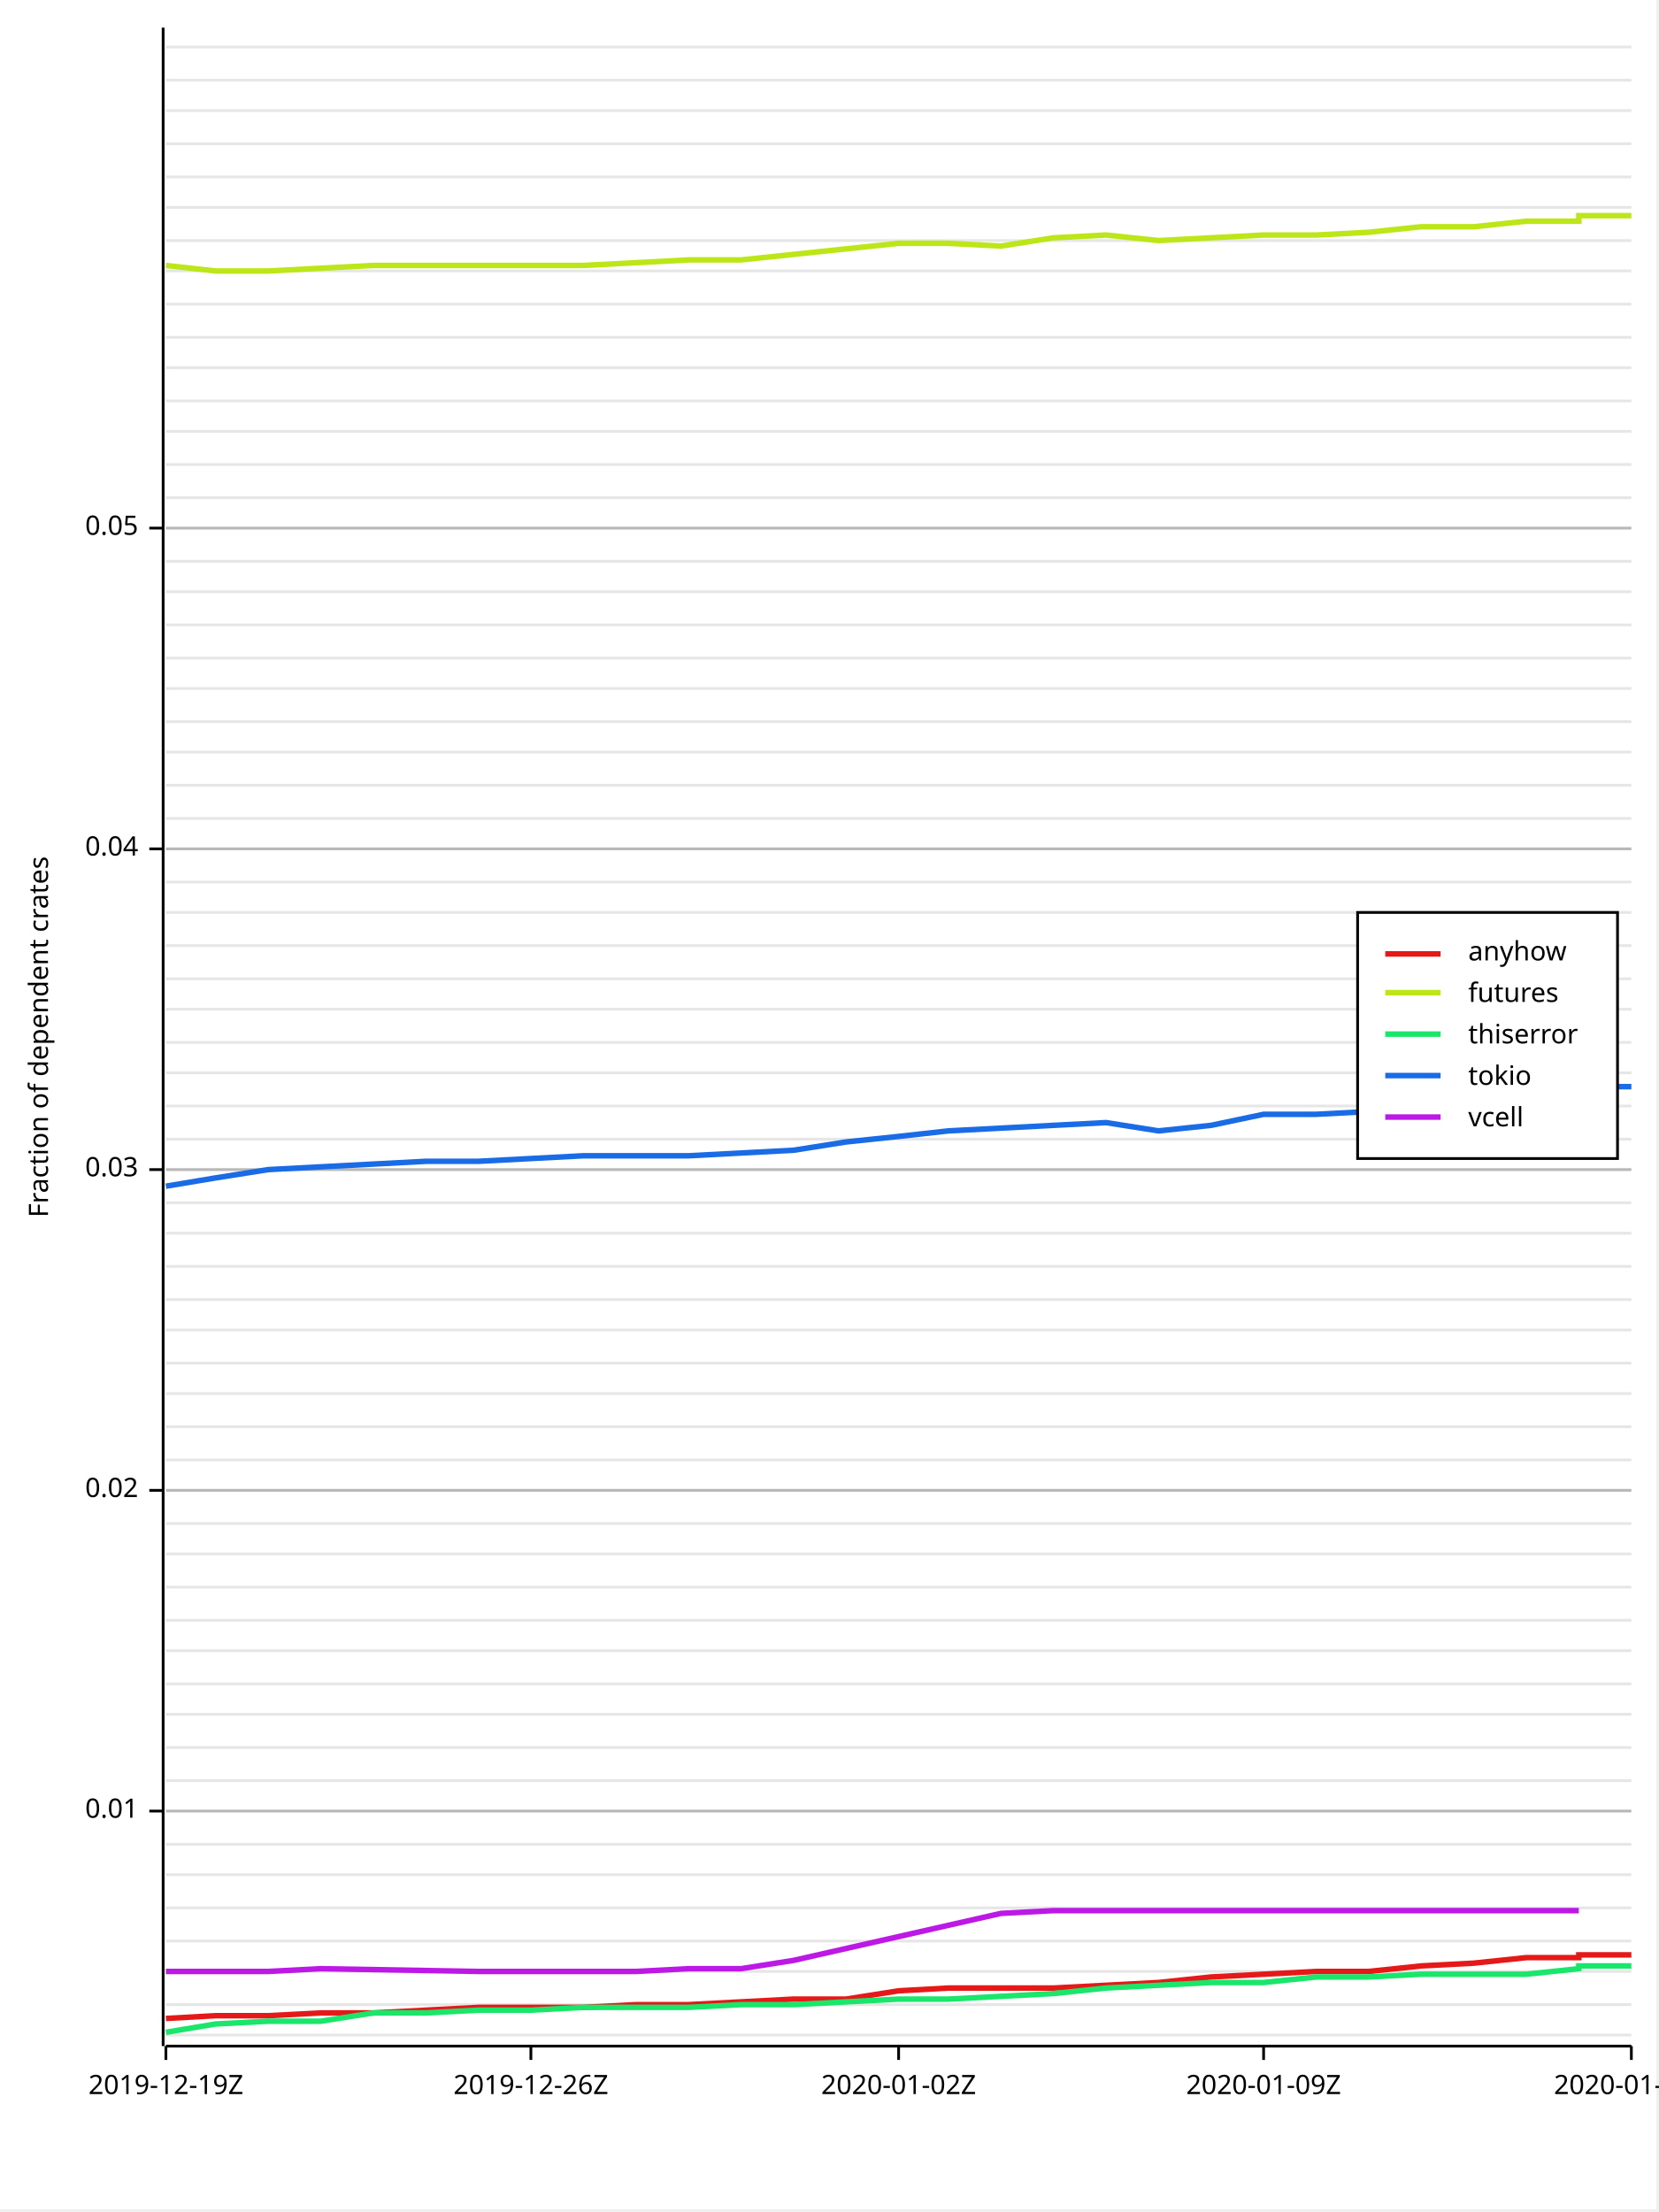
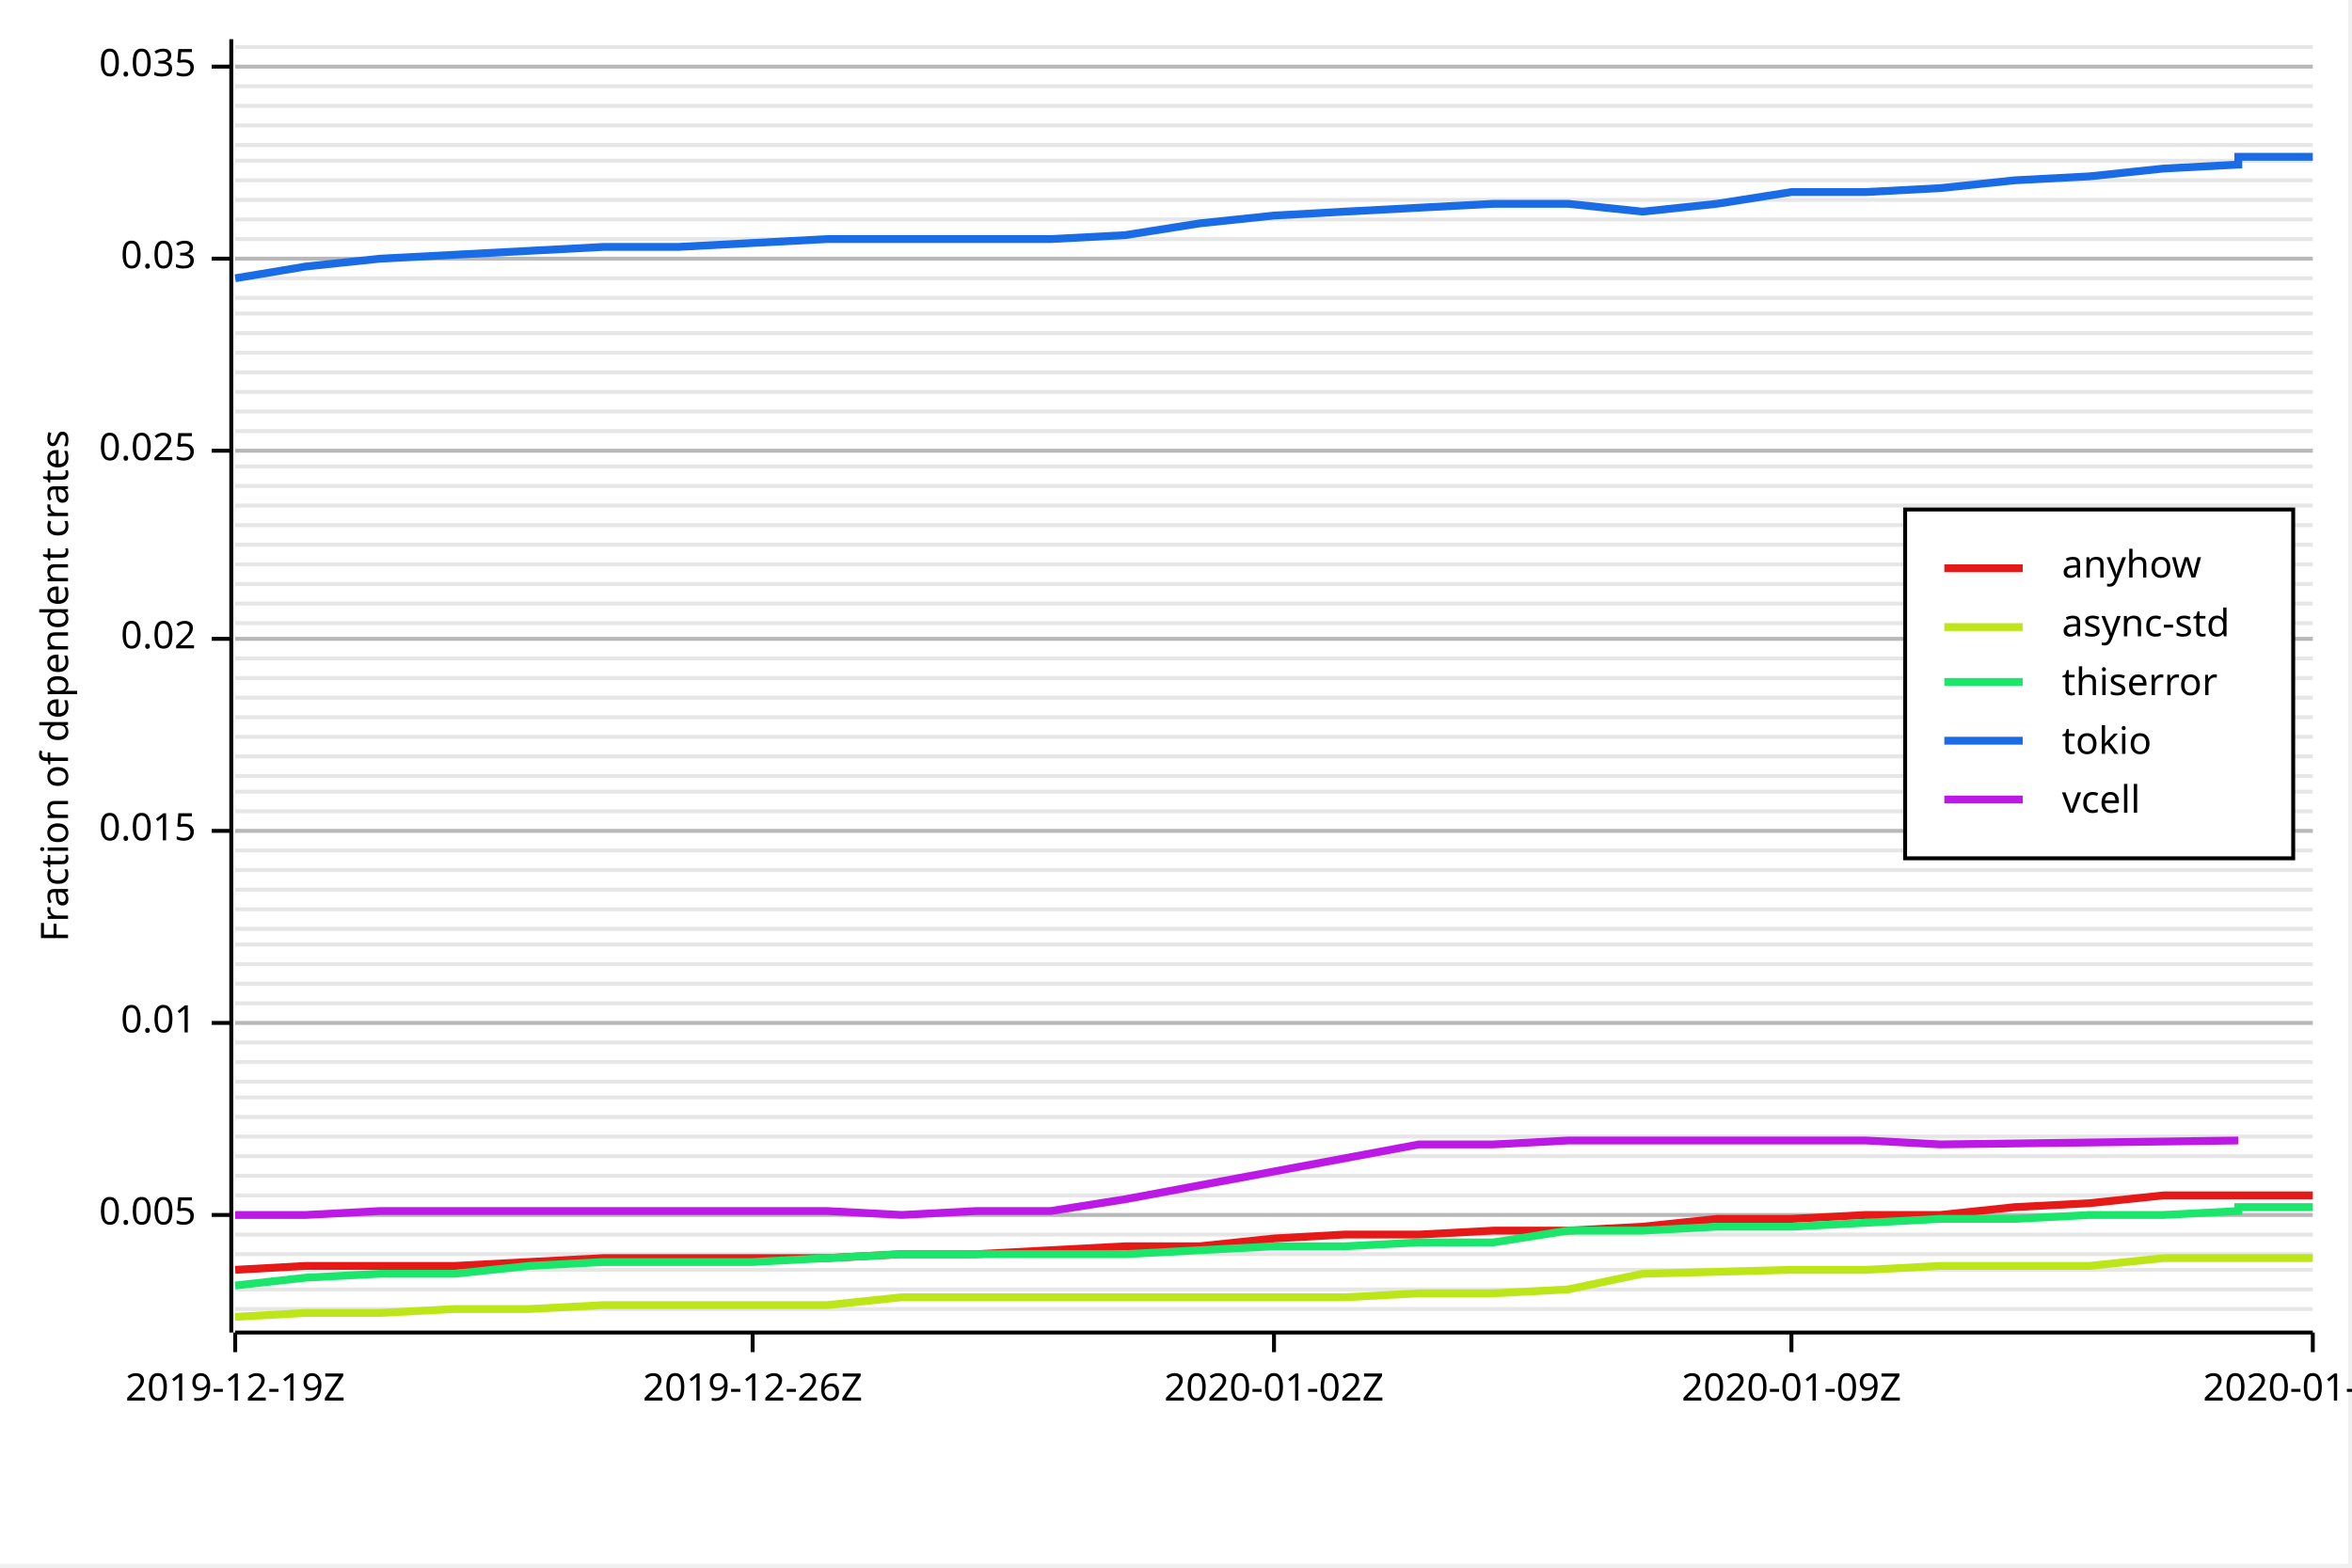
- <svg xmlns="http://www.w3.org/2000/svg" width="600" height="800">
-   <rect x="0" y="0" width="599" height="799" opacity="1" fill="#FFFFFF" stroke="none" />
-   <line opacity="0.1" stroke="#000000" stroke-width="1" x1="60" y1="736" x2="590" y2="736" />
-   <line opacity="0.1" stroke="#000000" stroke-width="1" x1="60" y1="725" x2="590" y2="725" />
-   <line opacity="0.1" stroke="#000000" stroke-width="1" x1="60" y1="713" x2="590" y2="713" />
-   <line opacity="0.1" stroke="#000000" stroke-width="1" x1="60" y1="702" x2="590" y2="702" />
-   <line opacity="0.1" stroke="#000000" stroke-width="1" x1="60" y1="690" x2="590" y2="690" />
-   <line opacity="0.1" stroke="#000000" stroke-width="1" x1="60" y1="678" x2="590" y2="678" />
-   <line opacity="0.1" stroke="#000000" stroke-width="1" x1="60" y1="667" x2="590" y2="667" />
-   <line opacity="0.1" stroke="#000000" stroke-width="1" x1="60" y1="655" x2="590" y2="655" />
-   <line opacity="0.1" stroke="#000000" stroke-width="1" x1="60" y1="644" x2="590" y2="644" />
-   <line opacity="0.1" stroke="#000000" stroke-width="1" x1="60" y1="632" x2="590" y2="632" />
-   <line opacity="0.1" stroke="#000000" stroke-width="1" x1="60" y1="620" x2="590" y2="620" />
-   <line opacity="0.1" stroke="#000000" stroke-width="1" x1="60" y1="609" x2="590" y2="609" />
-   <line opacity="0.1" stroke="#000000" stroke-width="1" x1="60" y1="597" x2="590" y2="597" />
-   <line opacity="0.1" stroke="#000000" stroke-width="1" x1="60" y1="586" x2="590" y2="586" />
-   <line opacity="0.1" stroke="#000000" stroke-width="1" x1="60" y1="574" x2="590" y2="574" />
-   <line opacity="0.1" stroke="#000000" stroke-width="1" x1="60" y1="562" x2="590" y2="562" />
-   <line opacity="0.1" stroke="#000000" stroke-width="1" x1="60" y1="551" x2="590" y2="551" />
-   <line opacity="0.1" stroke="#000000" stroke-width="1" x1="60" y1="539" x2="590" y2="539" />
-   <line opacity="0.1" stroke="#000000" stroke-width="1" x1="60" y1="528" x2="590" y2="528" />
-   <line opacity="0.1" stroke="#000000" stroke-width="1" x1="60" y1="516" x2="590" y2="516" />
-   <line opacity="0.1" stroke="#000000" stroke-width="1" x1="60" y1="504" x2="590" y2="504" />
-   <line opacity="0.1" stroke="#000000" stroke-width="1" x1="60" y1="493" x2="590" y2="493" />
-   <line opacity="0.1" stroke="#000000" stroke-width="1" x1="60" y1="481" x2="590" y2="481" />
-   <line opacity="0.1" stroke="#000000" stroke-width="1" x1="60" y1="470" x2="590" y2="470" />
-   <line opacity="0.1" stroke="#000000" stroke-width="1" x1="60" y1="458" x2="590" y2="458" />
-   <line opacity="0.1" stroke="#000000" stroke-width="1" x1="60" y1="446" x2="590" y2="446" />
-   <line opacity="0.1" stroke="#000000" stroke-width="1" x1="60" y1="435" x2="590" y2="435" />
-   <line opacity="0.1" stroke="#000000" stroke-width="1" x1="60" y1="423" x2="590" y2="423" />
-   <line opacity="0.1" stroke="#000000" stroke-width="1" x1="60" y1="412" x2="590" y2="412" />
-   <line opacity="0.1" stroke="#000000" stroke-width="1" x1="60" y1="400" x2="590" y2="400" />
-   <line opacity="0.1" stroke="#000000" stroke-width="1" x1="60" y1="388" x2="590" y2="388" />
-   <line opacity="0.1" stroke="#000000" stroke-width="1" x1="60" y1="377" x2="590" y2="377" />
-   <line opacity="0.1" stroke="#000000" stroke-width="1" x1="60" y1="365" x2="590" y2="365" />
-   <line opacity="0.1" stroke="#000000" stroke-width="1" x1="60" y1="354" x2="590" y2="354" />
-   <line opacity="0.1" stroke="#000000" stroke-width="1" x1="60" y1="342" x2="590" y2="342" />
-   <line opacity="0.1" stroke="#000000" stroke-width="1" x1="60" y1="330" x2="590" y2="330" />
-   <line opacity="0.1" stroke="#000000" stroke-width="1" x1="60" y1="319" x2="590" y2="319" />
-   <line opacity="0.1" stroke="#000000" stroke-width="1" x1="60" y1="307" x2="590" y2="307" />
-   <line opacity="0.1" stroke="#000000" stroke-width="1" x1="60" y1="296" x2="590" y2="296" />
-   <line opacity="0.1" stroke="#000000" stroke-width="1" x1="60" y1="284" x2="590" y2="284" />
-   <line opacity="0.1" stroke="#000000" stroke-width="1" x1="60" y1="272" x2="590" y2="272" />
+ <svg xmlns="http://www.w3.org/2000/svg" width="600" height="400">
+   <rect x="0" y="0" width="599" height="399" opacity="1" fill="#FFFFFF" stroke="none" />
+   <line opacity="0.1" stroke="#000000" stroke-width="1" x1="60" y1="334" x2="590" y2="334" />
+   <line opacity="0.1" stroke="#000000" stroke-width="1" x1="60" y1="329" x2="590" y2="329" />
+   <line opacity="0.1" stroke="#000000" stroke-width="1" x1="60" y1="324" x2="590" y2="324" />
+   <line opacity="0.1" stroke="#000000" stroke-width="1" x1="60" y1="320" x2="590" y2="320" />
+   <line opacity="0.1" stroke="#000000" stroke-width="1" x1="60" y1="315" x2="590" y2="315" />
+   <line opacity="0.1" stroke="#000000" stroke-width="1" x1="60" y1="310" x2="590" y2="310" />
+   <line opacity="0.1" stroke="#000000" stroke-width="1" x1="60" y1="305" x2="590" y2="305" />
+   <line opacity="0.1" stroke="#000000" stroke-width="1" x1="60" y1="300" x2="590" y2="300" />
+   <line opacity="0.1" stroke="#000000" stroke-width="1" x1="60" y1="295" x2="590" y2="295" />
+   <line opacity="0.1" stroke="#000000" stroke-width="1" x1="60" y1="290" x2="590" y2="290" />
+   <line opacity="0.1" stroke="#000000" stroke-width="1" x1="60" y1="285" x2="590" y2="285" />
+   <line opacity="0.1" stroke="#000000" stroke-width="1" x1="60" y1="280" x2="590" y2="280" />
+   <line opacity="0.1" stroke="#000000" stroke-width="1" x1="60" y1="276" x2="590" y2="276" />
+   <line opacity="0.1" stroke="#000000" stroke-width="1" x1="60" y1="271" x2="590" y2="271" />
+   <line opacity="0.1" stroke="#000000" stroke-width="1" x1="60" y1="266" x2="590" y2="266" />
  <line opacity="0.1" stroke="#000000" stroke-width="1" x1="60" y1="261" x2="590" y2="261" />
-   <line opacity="0.1" stroke="#000000" stroke-width="1" x1="60" y1="249" x2="590" y2="249" />
-   <line opacity="0.1" stroke="#000000" stroke-width="1" x1="60" y1="238" x2="590" y2="238" />
-   <line opacity="0.1" stroke="#000000" stroke-width="1" x1="60" y1="226" x2="590" y2="226" />
-   <line opacity="0.1" stroke="#000000" stroke-width="1" x1="60" y1="214" x2="590" y2="214" />
-   <line opacity="0.1" stroke="#000000" stroke-width="1" x1="60" y1="203" x2="590" y2="203" />
-   <line opacity="0.1" stroke="#000000" stroke-width="1" x1="60" y1="191" x2="590" y2="191" />
-   <line opacity="0.1" stroke="#000000" stroke-width="1" x1="60" y1="180" x2="590" y2="180" />
+   <line opacity="0.1" stroke="#000000" stroke-width="1" x1="60" y1="256" x2="590" y2="256" />
+   <line opacity="0.1" stroke="#000000" stroke-width="1" x1="60" y1="251" x2="590" y2="251" />
+   <line opacity="0.1" stroke="#000000" stroke-width="1" x1="60" y1="246" x2="590" y2="246" />
+   <line opacity="0.1" stroke="#000000" stroke-width="1" x1="60" y1="241" x2="590" y2="241" />
+   <line opacity="0.1" stroke="#000000" stroke-width="1" x1="60" y1="237" x2="590" y2="237" />
+   <line opacity="0.1" stroke="#000000" stroke-width="1" x1="60" y1="232" x2="590" y2="232" />
+   <line opacity="0.1" stroke="#000000" stroke-width="1" x1="60" y1="227" x2="590" y2="227" />
+   <line opacity="0.1" stroke="#000000" stroke-width="1" x1="60" y1="222" x2="590" y2="222" />
+   <line opacity="0.1" stroke="#000000" stroke-width="1" x1="60" y1="217" x2="590" y2="217" />
+   <line opacity="0.1" stroke="#000000" stroke-width="1" x1="60" y1="212" x2="590" y2="212" />
+   <line opacity="0.1" stroke="#000000" stroke-width="1" x1="60" y1="207" x2="590" y2="207" />
+   <line opacity="0.1" stroke="#000000" stroke-width="1" x1="60" y1="202" x2="590" y2="202" />
+   <line opacity="0.1" stroke="#000000" stroke-width="1" x1="60" y1="198" x2="590" y2="198" />
+   <line opacity="0.1" stroke="#000000" stroke-width="1" x1="60" y1="193" x2="590" y2="193" />
+   <line opacity="0.1" stroke="#000000" stroke-width="1" x1="60" y1="188" x2="590" y2="188" />
+   <line opacity="0.1" stroke="#000000" stroke-width="1" x1="60" y1="183" x2="590" y2="183" />
+   <line opacity="0.1" stroke="#000000" stroke-width="1" x1="60" y1="178" x2="590" y2="178" />
+   <line opacity="0.1" stroke="#000000" stroke-width="1" x1="60" y1="173" x2="590" y2="173" />
  <line opacity="0.1" stroke="#000000" stroke-width="1" x1="60" y1="168" x2="590" y2="168" />
-   <line opacity="0.1" stroke="#000000" stroke-width="1" x1="60" y1="156" x2="590" y2="156" />
-   <line opacity="0.1" stroke="#000000" stroke-width="1" x1="60" y1="145" x2="590" y2="145" />
-   <line opacity="0.1" stroke="#000000" stroke-width="1" x1="60" y1="133" x2="590" y2="133" />
-   <line opacity="0.1" stroke="#000000" stroke-width="1" x1="60" y1="122" x2="590" y2="122" />
+   <line opacity="0.1" stroke="#000000" stroke-width="1" x1="60" y1="163" x2="590" y2="163" />
+   <line opacity="0.1" stroke="#000000" stroke-width="1" x1="60" y1="159" x2="590" y2="159" />
+   <line opacity="0.1" stroke="#000000" stroke-width="1" x1="60" y1="154" x2="590" y2="154" />
+   <line opacity="0.1" stroke="#000000" stroke-width="1" x1="60" y1="149" x2="590" y2="149" />
+   <line opacity="0.1" stroke="#000000" stroke-width="1" x1="60" y1="144" x2="590" y2="144" />
+   <line opacity="0.1" stroke="#000000" stroke-width="1" x1="60" y1="139" x2="590" y2="139" />
+   <line opacity="0.1" stroke="#000000" stroke-width="1" x1="60" y1="134" x2="590" y2="134" />
+   <line opacity="0.1" stroke="#000000" stroke-width="1" x1="60" y1="129" x2="590" y2="129" />
+   <line opacity="0.1" stroke="#000000" stroke-width="1" x1="60" y1="124" x2="590" y2="124" />
+   <line opacity="0.1" stroke="#000000" stroke-width="1" x1="60" y1="119" x2="590" y2="119" />
+   <line opacity="0.1" stroke="#000000" stroke-width="1" x1="60" y1="115" x2="590" y2="115" />
  <line opacity="0.1" stroke="#000000" stroke-width="1" x1="60" y1="110" x2="590" y2="110" />
-   <line opacity="0.1" stroke="#000000" stroke-width="1" x1="60" y1="98" x2="590" y2="98" />
-   <line opacity="0.1" stroke="#000000" stroke-width="1" x1="60" y1="87" x2="590" y2="87" />
-   <line opacity="0.1" stroke="#000000" stroke-width="1" x1="60" y1="75" x2="590" y2="75" />
-   <line opacity="0.1" stroke="#000000" stroke-width="1" x1="60" y1="64" x2="590" y2="64" />
-   <line opacity="0.1" stroke="#000000" stroke-width="1" x1="60" y1="52" x2="590" y2="52" />
-   <line opacity="0.1" stroke="#000000" stroke-width="1" x1="60" y1="40" x2="590" y2="40" />
-   <line opacity="0.1" stroke="#000000" stroke-width="1" x1="60" y1="29" x2="590" y2="29" />
+   <line opacity="0.1" stroke="#000000" stroke-width="1" x1="60" y1="105" x2="590" y2="105" />
+   <line opacity="0.1" stroke="#000000" stroke-width="1" x1="60" y1="100" x2="590" y2="100" />
+   <line opacity="0.1" stroke="#000000" stroke-width="1" x1="60" y1="95" x2="590" y2="95" />
+   <line opacity="0.1" stroke="#000000" stroke-width="1" x1="60" y1="90" x2="590" y2="90" />
+   <line opacity="0.1" stroke="#000000" stroke-width="1" x1="60" y1="85" x2="590" y2="85" />
+   <line opacity="0.1" stroke="#000000" stroke-width="1" x1="60" y1="80" x2="590" y2="80" />
+   <line opacity="0.1" stroke="#000000" stroke-width="1" x1="60" y1="76" x2="590" y2="76" />
+   <line opacity="0.1" stroke="#000000" stroke-width="1" x1="60" y1="71" x2="590" y2="71" />
+   <line opacity="0.1" stroke="#000000" stroke-width="1" x1="60" y1="66" x2="590" y2="66" />
+   <line opacity="0.1" stroke="#000000" stroke-width="1" x1="60" y1="61" x2="590" y2="61" />
+   <line opacity="0.1" stroke="#000000" stroke-width="1" x1="60" y1="56" x2="590" y2="56" />
+   <line opacity="0.1" stroke="#000000" stroke-width="1" x1="60" y1="51" x2="590" y2="51" />
+   <line opacity="0.1" stroke="#000000" stroke-width="1" x1="60" y1="46" x2="590" y2="46" />
+   <line opacity="0.1" stroke="#000000" stroke-width="1" x1="60" y1="41" x2="590" y2="41" />
+   <line opacity="0.1" stroke="#000000" stroke-width="1" x1="60" y1="37" x2="590" y2="37" />
+   <line opacity="0.1" stroke="#000000" stroke-width="1" x1="60" y1="32" x2="590" y2="32" />
+   <line opacity="0.1" stroke="#000000" stroke-width="1" x1="60" y1="27" x2="590" y2="27" />
+   <line opacity="0.1" stroke="#000000" stroke-width="1" x1="60" y1="22" x2="590" y2="22" />
  <line opacity="0.1" stroke="#000000" stroke-width="1" x1="60" y1="17" x2="590" y2="17" />
-   <text x="10" y="375" dy="0.76em" text-anchor="middle" font-family="sans-serif" font-size="9.677" opacity="1" fill="#000000" transform="rotate(270, 10, 375)">
+   <line opacity="0.1" stroke="#000000" stroke-width="1" x1="60" y1="12" x2="590" y2="12" />
+   <text x="10" y="175" dy="0.76em" text-anchor="middle" font-family="sans-serif" font-size="9.677" opacity="1" fill="#000000" transform="rotate(270, 10, 175)">
Fraction of dependent crates
</text>
-   <line opacity="0.2" stroke="#000000" stroke-width="1" x1="60" y1="655" x2="590" y2="655" />
-   <line opacity="0.2" stroke="#000000" stroke-width="1" x1="60" y1="539" x2="590" y2="539" />
-   <line opacity="0.2" stroke="#000000" stroke-width="1" x1="60" y1="423" x2="590" y2="423" />
-   <line opacity="0.2" stroke="#000000" stroke-width="1" x1="60" y1="307" x2="590" y2="307" />
-   <line opacity="0.2" stroke="#000000" stroke-width="1" x1="60" y1="191" x2="590" y2="191" />
-   <polyline fill="none" opacity="1" stroke="#000000" stroke-width="1" points="59,10 59,740 " />
-   <text x="50" y="655" dy="0.5ex" text-anchor="end" font-family="sans-serif" font-size="9.677" opacity="1" fill="#000000">
+   <line opacity="0.2" stroke="#000000" stroke-width="1" x1="60" y1="310" x2="590" y2="310" />
+   <line opacity="0.2" stroke="#000000" stroke-width="1" x1="60" y1="261" x2="590" y2="261" />
+   <line opacity="0.2" stroke="#000000" stroke-width="1" x1="60" y1="212" x2="590" y2="212" />
+   <line opacity="0.2" stroke="#000000" stroke-width="1" x1="60" y1="163" x2="590" y2="163" />
+   <line opacity="0.2" stroke="#000000" stroke-width="1" x1="60" y1="115" x2="590" y2="115" />
+   <line opacity="0.2" stroke="#000000" stroke-width="1" x1="60" y1="66" x2="590" y2="66" />
+   <line opacity="0.2" stroke="#000000" stroke-width="1" x1="60" y1="17" x2="590" y2="17" />
+   <polyline fill="none" opacity="1" stroke="#000000" stroke-width="1" points="59,10 59,340 " />
+   <text x="50" y="310" dy="0.5ex" text-anchor="end" font-family="sans-serif" font-size="9.677" opacity="1" fill="#000000">
+ 0.005
+ </text>
+   <polyline fill="none" opacity="1" stroke="#000000" stroke-width="1" points="54,310 59,310 " />
+   <text x="50" y="261" dy="0.5ex" text-anchor="end" font-family="sans-serif" font-size="9.677" opacity="1" fill="#000000">
0.01
</text>
-   <polyline fill="none" opacity="1" stroke="#000000" stroke-width="1" points="54,655 59,655 " />
-   <text x="50" y="539" dy="0.5ex" text-anchor="end" font-family="sans-serif" font-size="9.677" opacity="1" fill="#000000">
+   <polyline fill="none" opacity="1" stroke="#000000" stroke-width="1" points="54,261 59,261 " />
+   <text x="50" y="212" dy="0.5ex" text-anchor="end" font-family="sans-serif" font-size="9.677" opacity="1" fill="#000000">
+ 0.015
+ </text>
+   <polyline fill="none" opacity="1" stroke="#000000" stroke-width="1" points="54,212 59,212 " />
+   <text x="50" y="163" dy="0.5ex" text-anchor="end" font-family="sans-serif" font-size="9.677" opacity="1" fill="#000000">
0.02
</text>
-   <polyline fill="none" opacity="1" stroke="#000000" stroke-width="1" points="54,539 59,539 " />
-   <text x="50" y="423" dy="0.5ex" text-anchor="end" font-family="sans-serif" font-size="9.677" opacity="1" fill="#000000">
+   <polyline fill="none" opacity="1" stroke="#000000" stroke-width="1" points="54,163 59,163 " />
+   <text x="50" y="115" dy="0.5ex" text-anchor="end" font-family="sans-serif" font-size="9.677" opacity="1" fill="#000000">
+ 0.025
+ </text>
+   <polyline fill="none" opacity="1" stroke="#000000" stroke-width="1" points="54,115 59,115 " />
+   <text x="50" y="66" dy="0.5ex" text-anchor="end" font-family="sans-serif" font-size="9.677" opacity="1" fill="#000000">
0.03
</text>
-   <polyline fill="none" opacity="1" stroke="#000000" stroke-width="1" points="54,423 59,423 " />
-   <text x="50" y="307" dy="0.5ex" text-anchor="end" font-family="sans-serif" font-size="9.677" opacity="1" fill="#000000">
- 0.04
+   <polyline fill="none" opacity="1" stroke="#000000" stroke-width="1" points="54,66 59,66 " />
+   <text x="50" y="17" dy="0.5ex" text-anchor="end" font-family="sans-serif" font-size="9.677" opacity="1" fill="#000000">
+ 0.035
</text>
-   <polyline fill="none" opacity="1" stroke="#000000" stroke-width="1" points="54,307 59,307 " />
-   <text x="50" y="191" dy="0.5ex" text-anchor="end" font-family="sans-serif" font-size="9.677" opacity="1" fill="#000000">
- 0.05
- </text>
-   <polyline fill="none" opacity="1" stroke="#000000" stroke-width="1" points="54,191 59,191 " />
-   <polyline fill="none" opacity="1" stroke="#000000" stroke-width="1" points="60,740 590,740 " />
-   <text x="60" y="750" dy="0.76em" text-anchor="middle" font-family="sans-serif" font-size="9.677" opacity="1" fill="#000000">
+   <polyline fill="none" opacity="1" stroke="#000000" stroke-width="1" points="54,17 59,17 " />
+   <polyline fill="none" opacity="1" stroke="#000000" stroke-width="1" points="60,340 590,340 " />
+   <text x="60" y="350" dy="0.76em" text-anchor="middle" font-family="sans-serif" font-size="9.677" opacity="1" fill="#000000">
2019-12-19Z
</text>
-   <polyline fill="none" opacity="1" stroke="#000000" stroke-width="1" points="60,740 60,745 " />
-   <text x="192" y="750" dy="0.76em" text-anchor="middle" font-family="sans-serif" font-size="9.677" opacity="1" fill="#000000">
+   <polyline fill="none" opacity="1" stroke="#000000" stroke-width="1" points="60,340 60,345 " />
+   <text x="192" y="350" dy="0.76em" text-anchor="middle" font-family="sans-serif" font-size="9.677" opacity="1" fill="#000000">
2019-12-26Z
</text>
-   <polyline fill="none" opacity="1" stroke="#000000" stroke-width="1" points="192,740 192,745 " />
-   <text x="325" y="750" dy="0.76em" text-anchor="middle" font-family="sans-serif" font-size="9.677" opacity="1" fill="#000000">
+   <polyline fill="none" opacity="1" stroke="#000000" stroke-width="1" points="192,340 192,345 " />
+   <text x="325" y="350" dy="0.76em" text-anchor="middle" font-family="sans-serif" font-size="9.677" opacity="1" fill="#000000">
2020-01-02Z
</text>
-   <polyline fill="none" opacity="1" stroke="#000000" stroke-width="1" points="325,740 325,745 " />
-   <text x="457" y="750" dy="0.76em" text-anchor="middle" font-family="sans-serif" font-size="9.677" opacity="1" fill="#000000">
+   <polyline fill="none" opacity="1" stroke="#000000" stroke-width="1" points="325,340 325,345 " />
+   <text x="457" y="350" dy="0.76em" text-anchor="middle" font-family="sans-serif" font-size="9.677" opacity="1" fill="#000000">
2020-01-09Z
</text>
-   <polyline fill="none" opacity="1" stroke="#000000" stroke-width="1" points="457,740 457,745 " />
-   <text x="590" y="750" dy="0.76em" text-anchor="middle" font-family="sans-serif" font-size="9.677" opacity="1" fill="#000000">
+   <polyline fill="none" opacity="1" stroke="#000000" stroke-width="1" points="457,340 457,345 " />
+   <text x="590" y="350" dy="0.76em" text-anchor="middle" font-family="sans-serif" font-size="9.677" opacity="1" fill="#000000">
2020-01-16Z
</text>
-   <polyline fill="none" opacity="1" stroke="#000000" stroke-width="1" points="590,740 590,745 " />
-   <polyline fill="none" opacity="1" stroke="#E61919" stroke-width="2" points="60,730 78,729 97,729 116,728 135,728 154,727 173,726 192,726 211,726 230,725 249,725 268,724 287,723 306,723 325,720 343,719 362,719 381,719 400,718 419,717 438,715 457,714 476,713 495,713 514,711 533,710 552,708 571,708 571,707 590,707 " />
-   <polyline fill="none" opacity="1" stroke="#BDE619" stroke-width="2" points="60,96 78,98 97,98 116,97 135,96 154,96 173,96 192,96 211,96 230,95 249,94 268,94 287,92 306,90 325,88 343,88 362,89 381,86 400,85 419,87 438,86 457,85 476,85 495,84 514,82 533,82 552,80 571,80 571,78 590,78 " />
-   <polyline fill="none" opacity="1" stroke="#19E66B" stroke-width="2" points="60,735 78,732 97,731 116,731 135,728 154,728 173,727 192,727 211,726 230,726 249,726 268,725 287,725 306,724 325,723 343,723 362,722 381,721 400,719 419,718 438,717 457,717 476,715 495,715 514,714 533,714 552,714 571,712 571,711 590,711 " />
-   <polyline fill="none" opacity="1" stroke="#196BE6" stroke-width="2" points="60,429 78,426 97,423 116,422 135,421 154,420 173,420 192,419 211,418 230,418 249,418 268,417 287,416 306,413 325,411 343,409 362,408 381,407 400,406 419,409 438,407 457,403 476,403 495,402 514,400 533,398 552,396 571,395 571,393 590,393 " />
-   <polyline fill="none" opacity="1" stroke="#BD19E6" stroke-width="2" points="60,713 78,713 97,713 116,712 173,713 211,713 230,713 249,712 268,712 287,709 362,692 381,691 400,691 438,691 457,691 476,691 495,691 571,691 " />
-   <rect x="491" y="330" width="94" height="89" opacity="1" fill="#FFFFFF" stroke="none" />
-   <rect x="491" y="330" width="94" height="89" opacity="1" fill="none" stroke="#000000" />
-   <text x="531" y="340" dy="0.76em" text-anchor="start" font-family="sans-serif" font-size="9.677" opacity="1" fill="#000000">
+   <polyline fill="none" opacity="1" stroke="#000000" stroke-width="1" points="590,340 590,345 " />
+   <polyline fill="none" opacity="1" stroke="#E61919" stroke-width="2" points="60,324 78,323 97,323 116,323 135,322 154,321 173,321 192,321 211,321 230,320 249,320 268,319 287,318 306,318 325,316 343,315 362,315 381,314 400,314 419,313 438,311 457,311 476,310 495,310 514,308 533,307 552,305 571,305 571,305 590,305 " />
+   <polyline fill="none" opacity="1" stroke="#BDE619" stroke-width="2" points="60,336 78,335 97,335 116,334 135,334 154,333 173,333 192,333 211,333 230,331 249,331 268,331 287,331 306,331 325,331 343,331 362,330 381,330 400,329 419,325 457,324 476,324 495,323 514,323 533,323 552,321 571,321 571,321 590,321 " />
+   <polyline fill="none" opacity="1" stroke="#19E66B" stroke-width="2" points="60,328 78,326 97,325 116,325 135,323 154,322 173,322 192,322 211,321 230,320 249,320 268,320 287,320 306,319 325,318 343,318 362,317 381,317 400,314 419,314 438,313 457,313 476,312 495,311 514,311 533,310 552,310 571,309 571,308 590,308 " />
+   <polyline fill="none" opacity="1" stroke="#196BE6" stroke-width="2" points="60,71 78,68 97,66 116,65 135,64 154,63 173,63 192,62 211,61 230,61 249,61 268,61 287,60 306,57 325,55 343,54 362,53 381,52 400,52 419,54 438,52 457,49 476,49 495,48 514,46 533,45 552,43 571,42 571,40 590,40 " />
+   <polyline fill="none" opacity="1" stroke="#BD19E6" stroke-width="2" points="60,310 78,310 97,309 116,309 173,309 211,309 230,310 249,309 268,309 287,306 362,292 381,292 400,291 438,291 457,291 476,291 495,292 571,291 " />
+   <rect x="486" y="130" width="99" height="89" opacity="1" fill="#FFFFFF" stroke="none" />
+   <rect x="486" y="130" width="99" height="89" opacity="1" fill="none" stroke="#000000" />
+   <text x="526" y="140" dy="0.76em" text-anchor="start" font-family="sans-serif" font-size="9.677" opacity="1" fill="#000000">
anyhow
</text>
-   <text x="531" y="355" dy="0.76em" text-anchor="start" font-family="sans-serif" font-size="9.677" opacity="1" fill="#000000">
- futures
+   <text x="526" y="155" dy="0.76em" text-anchor="start" font-family="sans-serif" font-size="9.677" opacity="1" fill="#000000">
+ async-std
</text>
-   <text x="531" y="370" dy="0.76em" text-anchor="start" font-family="sans-serif" font-size="9.677" opacity="1" fill="#000000">
+   <text x="526" y="170" dy="0.76em" text-anchor="start" font-family="sans-serif" font-size="9.677" opacity="1" fill="#000000">
thiserror
</text>
-   <text x="531" y="385" dy="0.76em" text-anchor="start" font-family="sans-serif" font-size="9.677" opacity="1" fill="#000000">
+   <text x="526" y="185" dy="0.76em" text-anchor="start" font-family="sans-serif" font-size="9.677" opacity="1" fill="#000000">
tokio
</text>
-   <text x="531" y="400" dy="0.76em" text-anchor="start" font-family="sans-serif" font-size="9.677" opacity="1" fill="#000000">
+   <text x="526" y="200" dy="0.76em" text-anchor="start" font-family="sans-serif" font-size="9.677" opacity="1" fill="#000000">
vcell
</text>
-   <polyline fill="none" opacity="1" stroke="#E61919" stroke-width="2" points="501,345 521,345 " />
-   <polyline fill="none" opacity="1" stroke="#BDE619" stroke-width="2" points="501,359 521,359 " />
-   <polyline fill="none" opacity="1" stroke="#19E66B" stroke-width="2" points="501,374 521,374 " />
-   <polyline fill="none" opacity="1" stroke="#196BE6" stroke-width="2" points="501,389 521,389 " />
-   <polyline fill="none" opacity="1" stroke="#BD19E6" stroke-width="2" points="501,404 521,404 " />
+   <polyline fill="none" opacity="1" stroke="#E61919" stroke-width="2" points="496,145 516,145 " />
+   <polyline fill="none" opacity="1" stroke="#BDE619" stroke-width="2" points="496,160 516,160 " />
+   <polyline fill="none" opacity="1" stroke="#19E66B" stroke-width="2" points="496,174 516,174 " />
+   <polyline fill="none" opacity="1" stroke="#196BE6" stroke-width="2" points="496,189 516,189 " />
+   <polyline fill="none" opacity="1" stroke="#BD19E6" stroke-width="2" points="496,204 516,204 " />
</svg>
